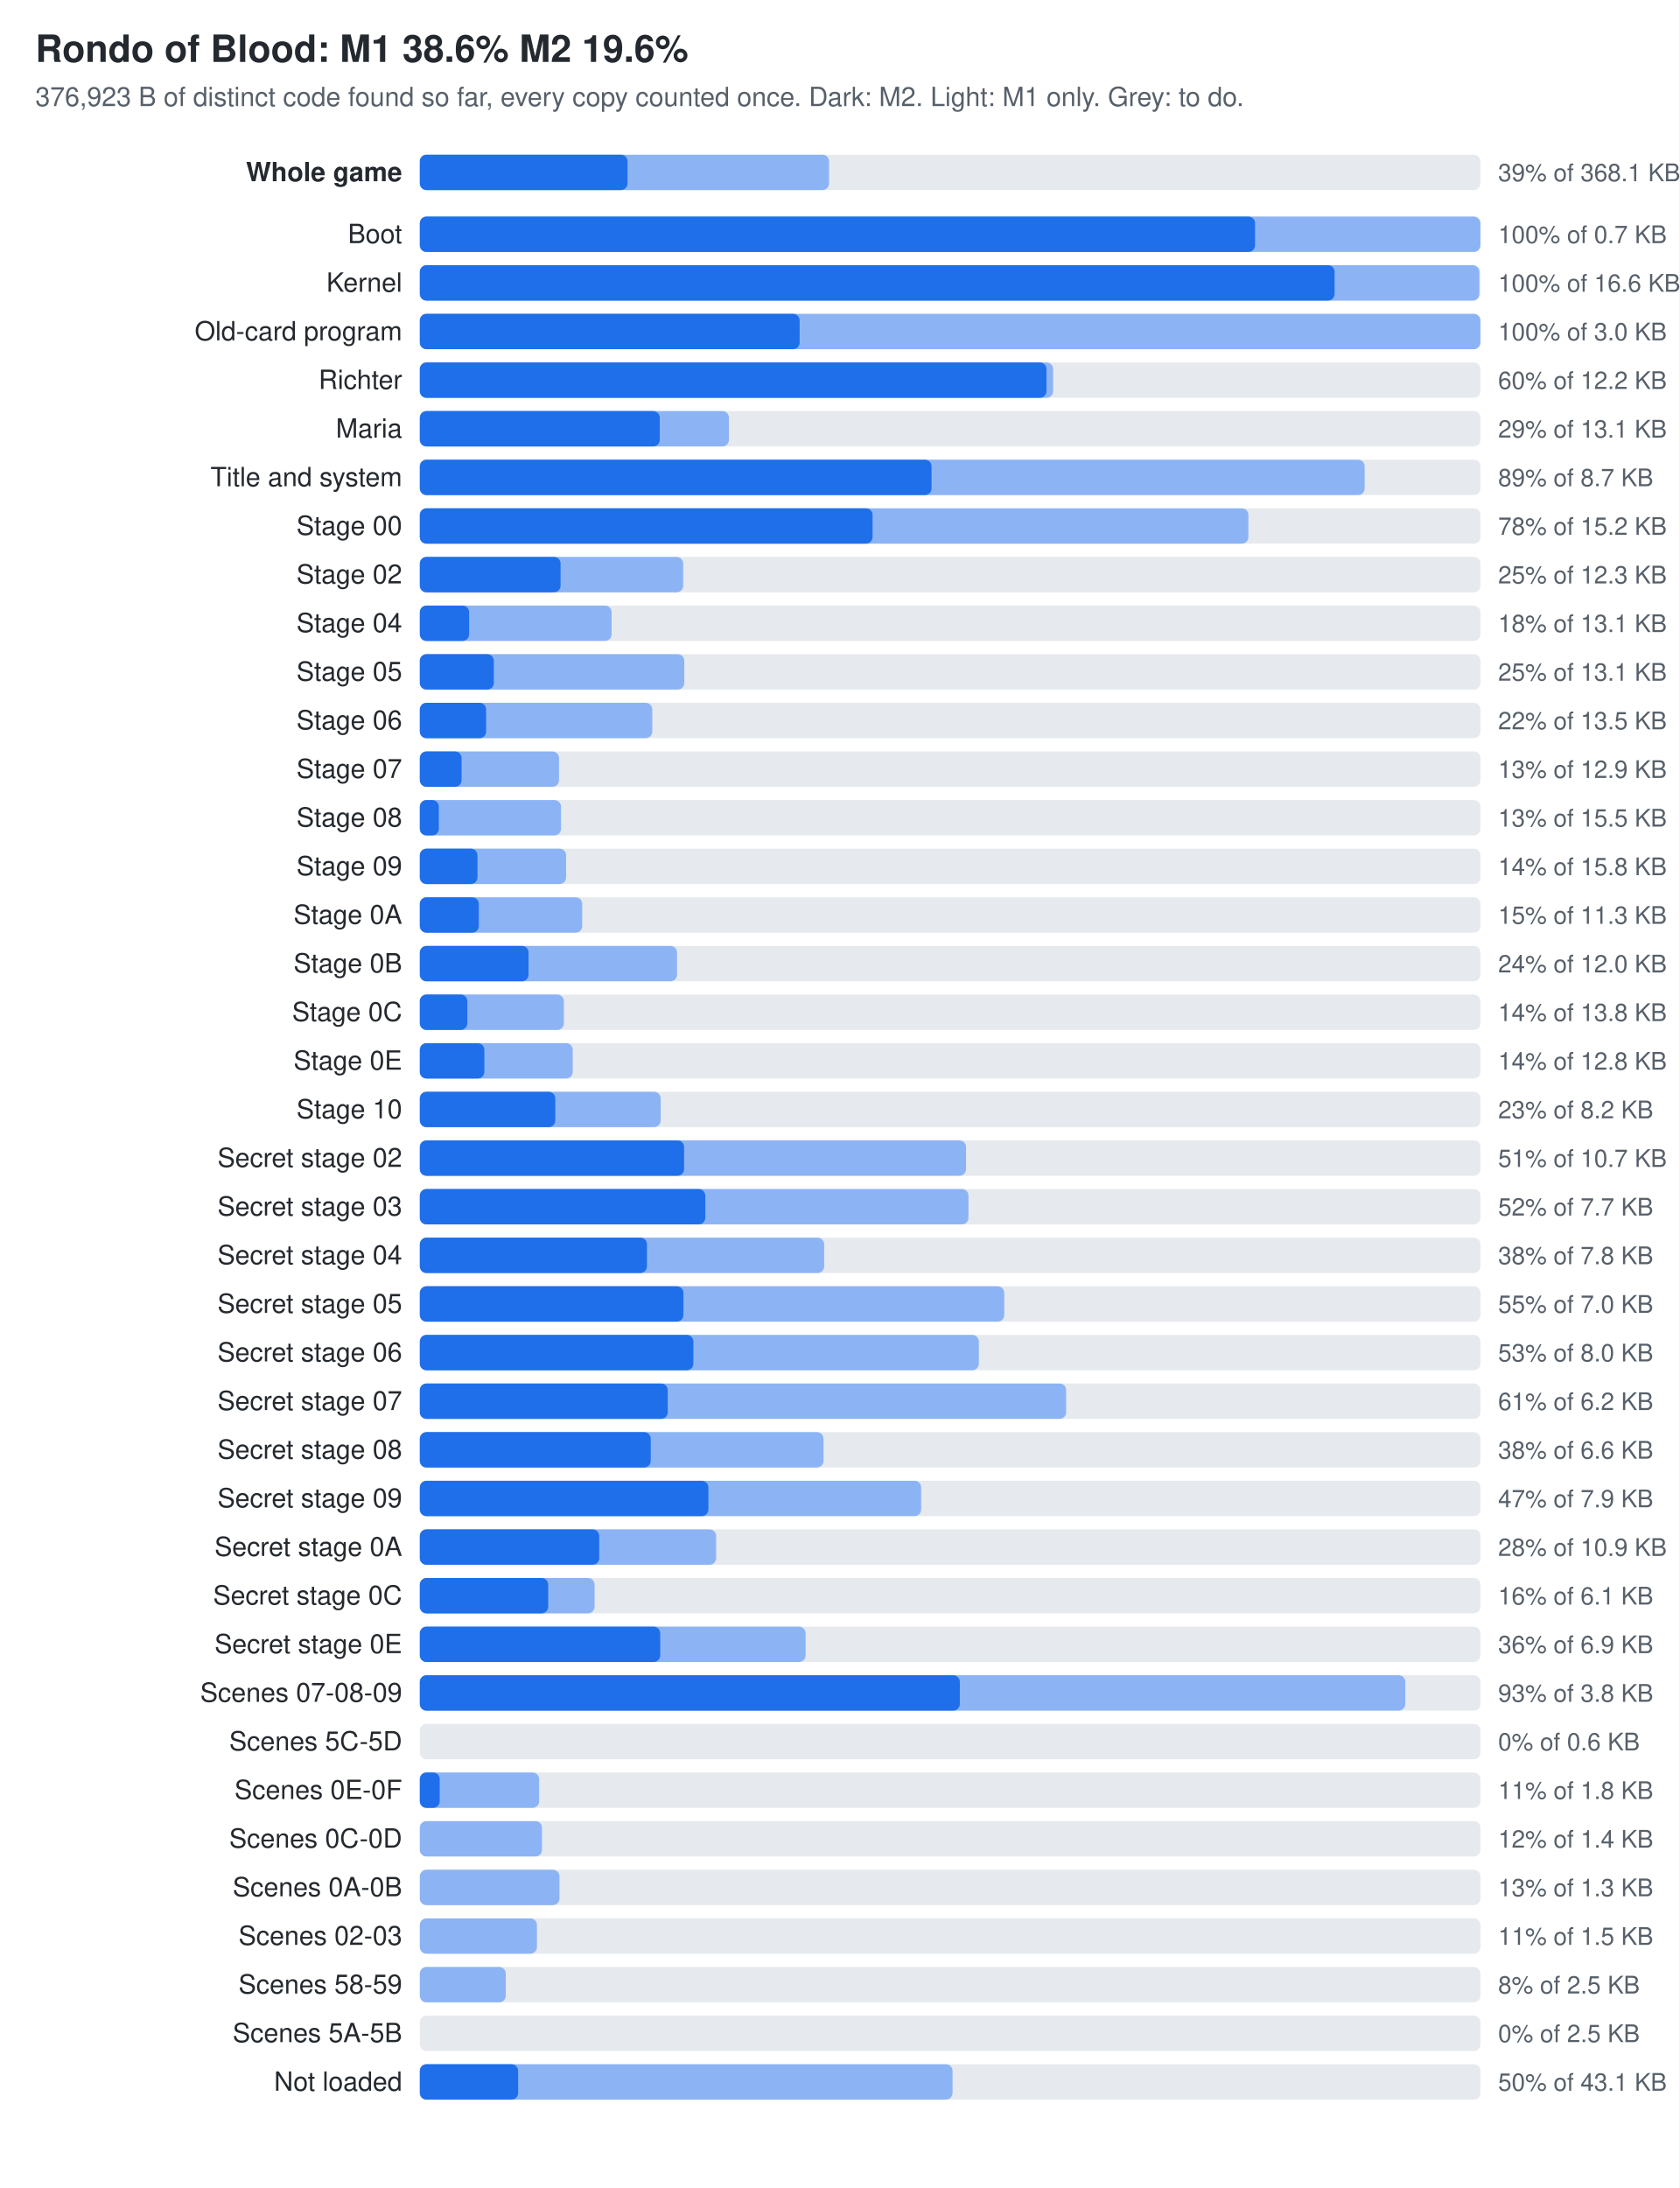
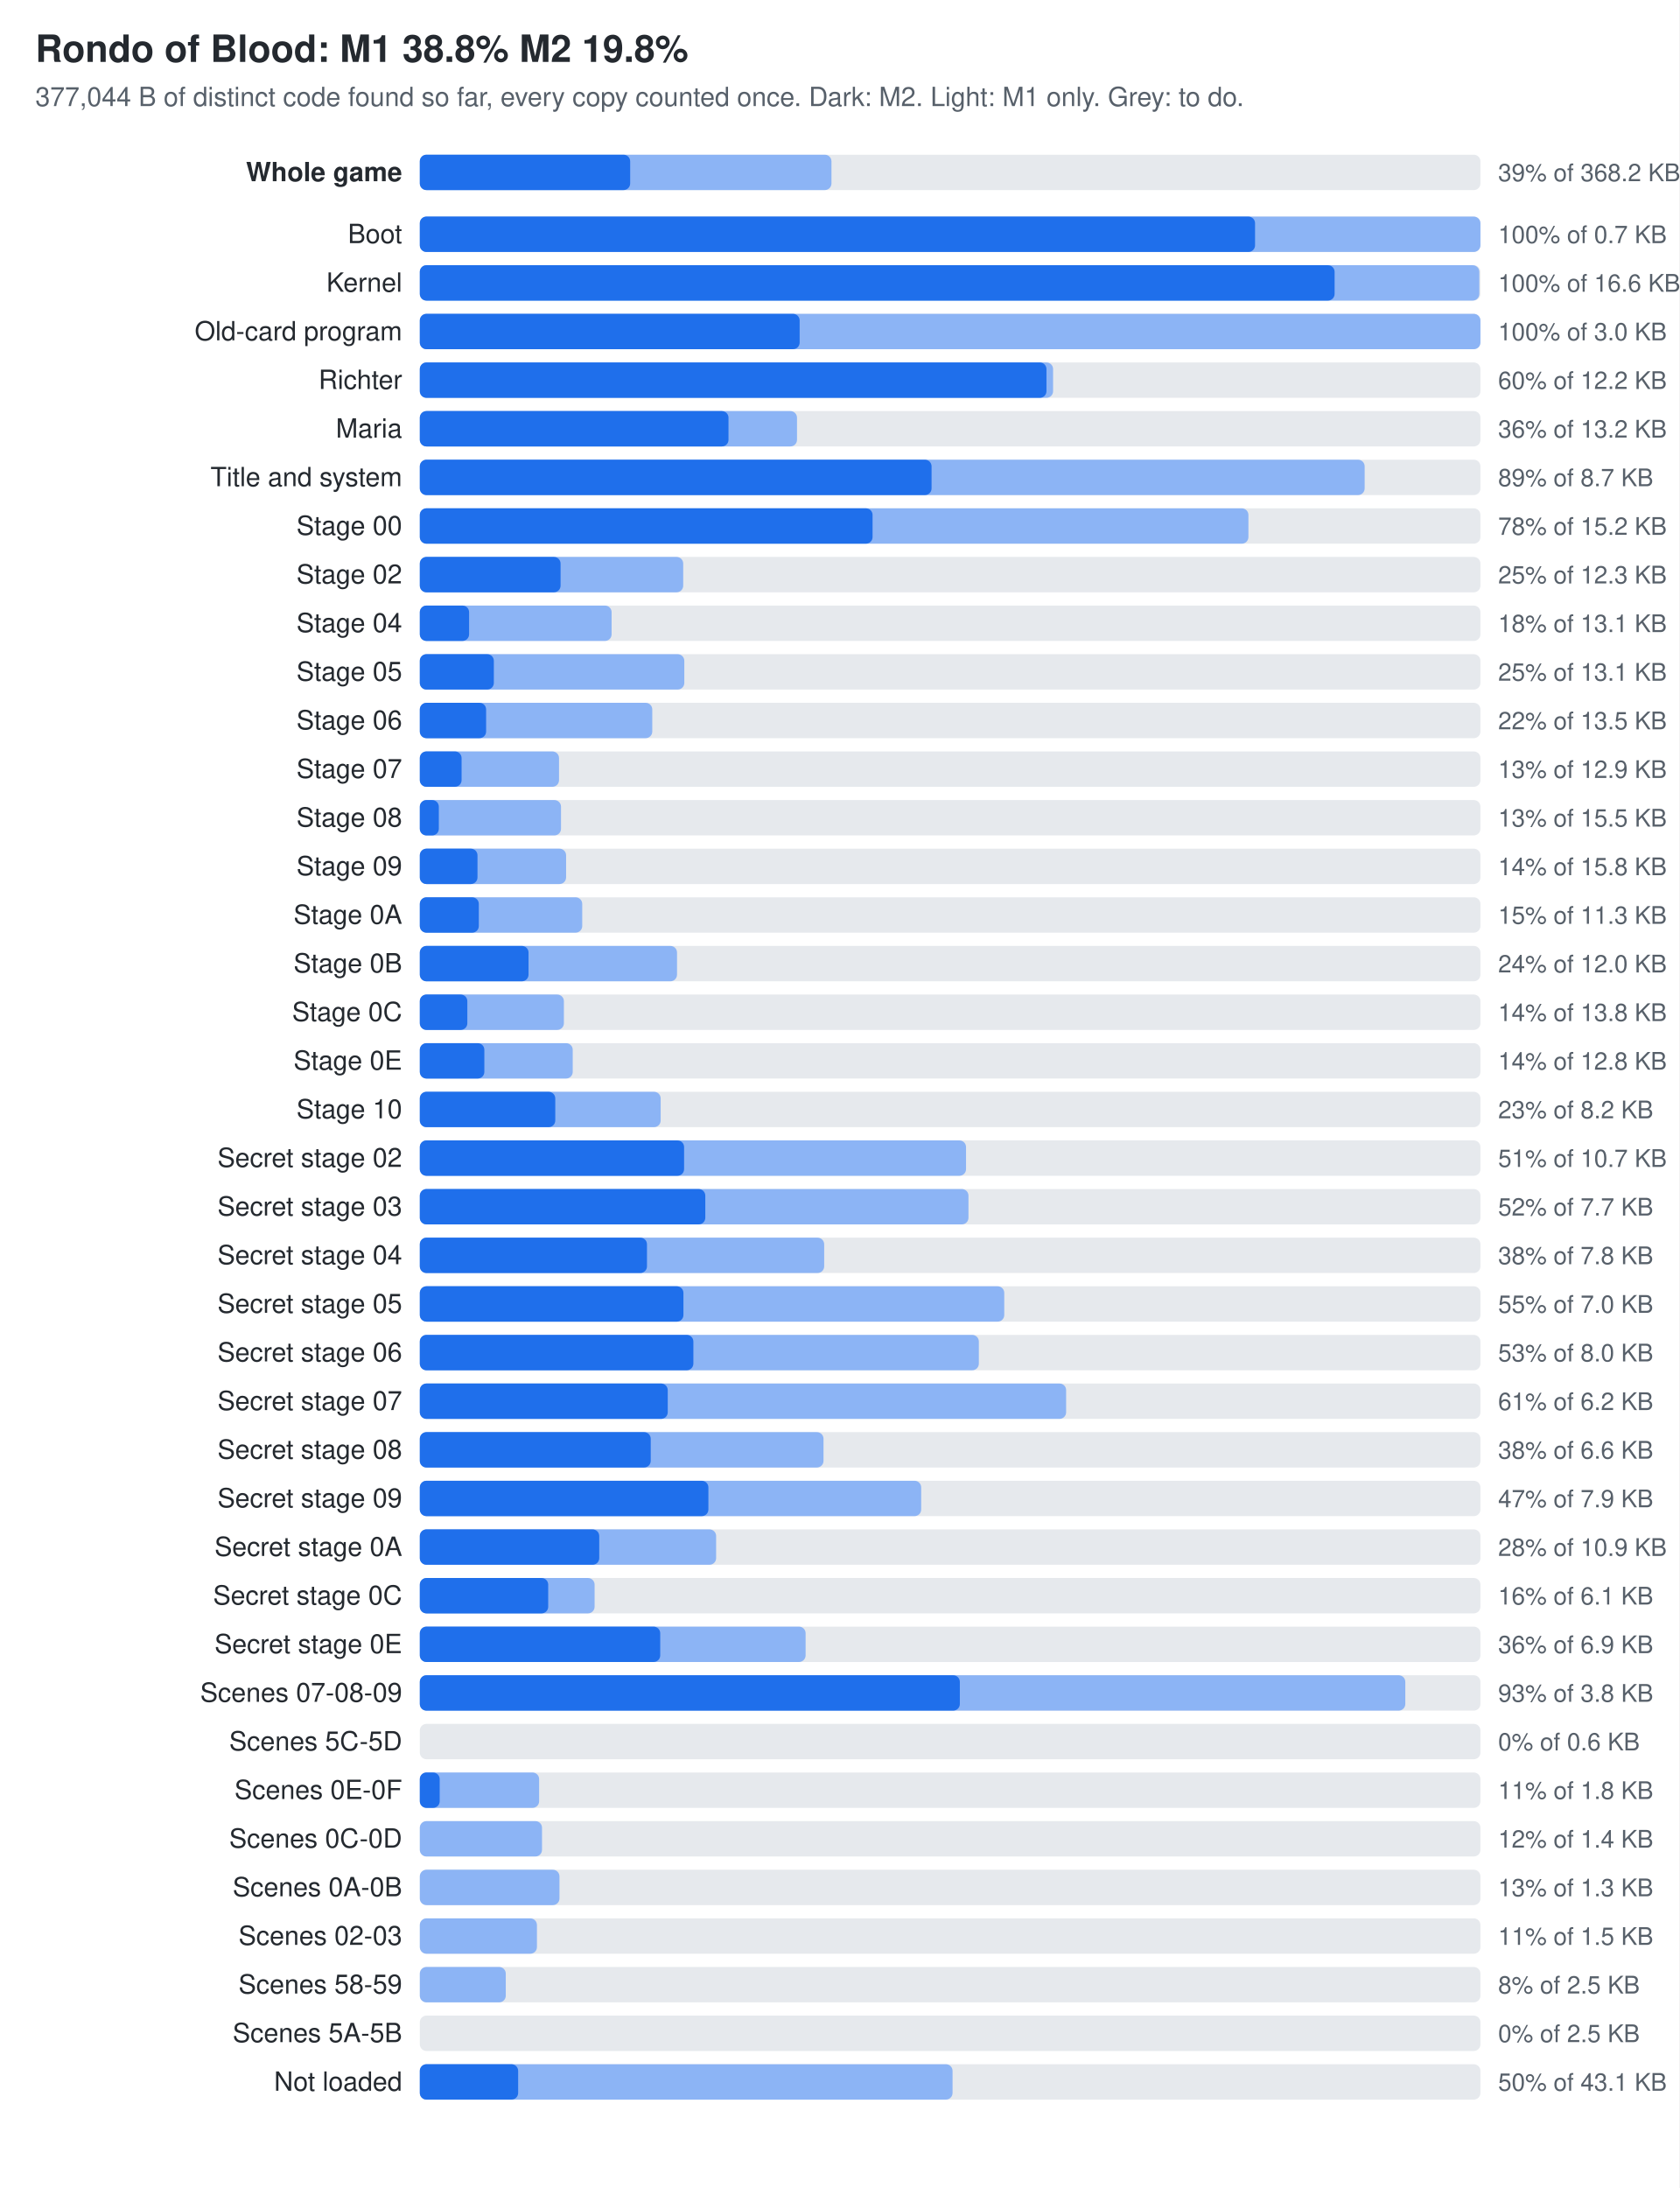
<svg xmlns="http://www.w3.org/2000/svg" width="760" height="990" viewBox="0 0 760 990" font-family="-apple-system,Segoe UI,Helvetica,Arial,sans-serif">
  <rect width="760" height="990" fill="#ffffff" />
-   <text x="16" y="28" font-size="17" font-weight="600" fill="#24292f">Rondo of Blood: M1 38.6%  M2 19.6%</text>
-   <text x="16" y="48" font-size="12" fill="#57606a">376,923 B of distinct code found so far, every copy counted once. Dark: M2. Light: M1 only. Grey: to do.</text>
+   <text x="16" y="28" font-size="17" font-weight="600" fill="#24292f">Rondo of Blood: M1 38.8%  M2 19.8%</text>
+   <text x="16" y="48" font-size="12" fill="#57606a">377,044 B of distinct code found so far, every copy counted once. Dark: M2. Light: M1 only. Grey: to do.</text>
  <text x="182" y="82" font-size="12" text-anchor="end" fill="#24292f" font-weight="600">Whole game</text>
  <rect x="190" y="70" width="480" height="16" rx="3" fill="#e6e9ed" />
-   <rect x="190" y="70" width="185.2" height="16" rx="3" fill="#8cb4f5" />
-   <rect x="190" y="70" width="94.0" height="16" rx="3" fill="#1f6feb" />
-   <text x="678" y="82" font-size="11" fill="#57606a">39% of 368.1 KB</text>
+   <rect x="190" y="70" width="186.3" height="16" rx="3" fill="#8cb4f5" />
+   <rect x="190" y="70" width="95.2" height="16" rx="3" fill="#1f6feb" />
+   <text x="678" y="82" font-size="11" fill="#57606a">39% of 368.2 KB</text>
  <text x="182" y="110" font-size="12" text-anchor="end" fill="#24292f">Boot</text>
  <rect x="190" y="98" width="480" height="16" rx="3" fill="#e6e9ed" />
  <rect x="190" y="98" width="480.0" height="16" rx="3" fill="#8cb4f5" />
  <rect x="190" y="98" width="378.0" height="16" rx="3" fill="#1f6feb" />
  <text x="678" y="110" font-size="11" fill="#57606a">100% of 0.7 KB</text>
  <text x="182" y="132" font-size="12" text-anchor="end" fill="#24292f">Kernel</text>
  <rect x="190" y="120" width="480" height="16" rx="3" fill="#e6e9ed" />
  <rect x="190" y="120" width="479.5" height="16" rx="3" fill="#8cb4f5" />
  <rect x="190" y="120" width="414.0" height="16" rx="3" fill="#1f6feb" />
  <text x="678" y="132" font-size="11" fill="#57606a">100% of 16.6 KB</text>
  <text x="182" y="154" font-size="12" text-anchor="end" fill="#24292f">Old-card program</text>
  <rect x="190" y="142" width="480" height="16" rx="3" fill="#e6e9ed" />
  <rect x="190" y="142" width="480.0" height="16" rx="3" fill="#8cb4f5" />
  <rect x="190" y="142" width="171.9" height="16" rx="3" fill="#1f6feb" />
  <text x="678" y="154" font-size="11" fill="#57606a">100% of 3.0 KB</text>
  <text x="182" y="176" font-size="12" text-anchor="end" fill="#24292f">Richter</text>
  <rect x="190" y="164" width="480" height="16" rx="3" fill="#e6e9ed" />
  <rect x="190" y="164" width="286.6" height="16" rx="3" fill="#8cb4f5" />
  <rect x="190" y="164" width="283.6" height="16" rx="3" fill="#1f6feb" />
  <text x="678" y="176" font-size="11" fill="#57606a">60% of 12.2 KB</text>
  <text x="182" y="198" font-size="12" text-anchor="end" fill="#24292f">Maria</text>
  <rect x="190" y="186" width="480" height="16" rx="3" fill="#e6e9ed" />
-   <rect x="190" y="186" width="139.9" height="16" rx="3" fill="#8cb4f5" />
-   <rect x="190" y="186" width="108.6" height="16" rx="3" fill="#1f6feb" />
-   <text x="678" y="198" font-size="11" fill="#57606a">29% of 13.1 KB</text>
+   <rect x="190" y="186" width="170.7" height="16" rx="3" fill="#8cb4f5" />
+   <rect x="190" y="186" width="139.7" height="16" rx="3" fill="#1f6feb" />
+   <text x="678" y="198" font-size="11" fill="#57606a">36% of 13.2 KB</text>
  <text x="182" y="220" font-size="12" text-anchor="end" fill="#24292f">Title and system</text>
  <rect x="190" y="208" width="480" height="16" rx="3" fill="#e6e9ed" />
  <rect x="190" y="208" width="427.6" height="16" rx="3" fill="#8cb4f5" />
  <rect x="190" y="208" width="231.6" height="16" rx="3" fill="#1f6feb" />
  <text x="678" y="220" font-size="11" fill="#57606a">89% of 8.7 KB</text>
  <text x="182" y="242" font-size="12" text-anchor="end" fill="#24292f">Stage 00</text>
  <rect x="190" y="230" width="480" height="16" rx="3" fill="#e6e9ed" />
  <rect x="190" y="230" width="375.0" height="16" rx="3" fill="#8cb4f5" />
  <rect x="190" y="230" width="204.9" height="16" rx="3" fill="#1f6feb" />
  <text x="678" y="242" font-size="11" fill="#57606a">78% of 15.2 KB</text>
  <text x="182" y="264" font-size="12" text-anchor="end" fill="#24292f">Stage 02</text>
  <rect x="190" y="252" width="480" height="16" rx="3" fill="#e6e9ed" />
  <rect x="190" y="252" width="119.2" height="16" rx="3" fill="#8cb4f5" />
  <rect x="190" y="252" width="63.7" height="16" rx="3" fill="#1f6feb" />
  <text x="678" y="264" font-size="11" fill="#57606a">25% of 12.3 KB</text>
  <text x="182" y="286" font-size="12" text-anchor="end" fill="#24292f">Stage 04</text>
  <rect x="190" y="274" width="480" height="16" rx="3" fill="#e6e9ed" />
  <rect x="190" y="274" width="86.8" height="16" rx="3" fill="#8cb4f5" />
  <rect x="190" y="274" width="22.3" height="16" rx="3" fill="#1f6feb" />
  <text x="678" y="286" font-size="11" fill="#57606a">18% of 13.1 KB</text>
  <text x="182" y="308" font-size="12" text-anchor="end" fill="#24292f">Stage 05</text>
  <rect x="190" y="296" width="480" height="16" rx="3" fill="#e6e9ed" />
  <rect x="190" y="296" width="119.7" height="16" rx="3" fill="#8cb4f5" />
  <rect x="190" y="296" width="33.5" height="16" rx="3" fill="#1f6feb" />
  <text x="678" y="308" font-size="11" fill="#57606a">25% of 13.1 KB</text>
  <text x="182" y="330" font-size="12" text-anchor="end" fill="#24292f">Stage 06</text>
  <rect x="190" y="318" width="480" height="16" rx="3" fill="#e6e9ed" />
  <rect x="190" y="318" width="105.2" height="16" rx="3" fill="#8cb4f5" />
  <rect x="190" y="318" width="30.0" height="16" rx="3" fill="#1f6feb" />
  <text x="678" y="330" font-size="11" fill="#57606a">22% of 13.5 KB</text>
  <text x="182" y="352" font-size="12" text-anchor="end" fill="#24292f">Stage 07</text>
  <rect x="190" y="340" width="480" height="16" rx="3" fill="#e6e9ed" />
  <rect x="190" y="340" width="63.0" height="16" rx="3" fill="#8cb4f5" />
  <rect x="190" y="340" width="18.9" height="16" rx="3" fill="#1f6feb" />
  <text x="678" y="352" font-size="11" fill="#57606a">13% of 12.9 KB</text>
  <text x="182" y="374" font-size="12" text-anchor="end" fill="#24292f">Stage 08</text>
  <rect x="190" y="362" width="480" height="16" rx="3" fill="#e6e9ed" />
  <rect x="190" y="362" width="63.9" height="16" rx="3" fill="#8cb4f5" />
  <rect x="190" y="362" width="8.6" height="16" rx="3" fill="#1f6feb" />
  <text x="678" y="374" font-size="11" fill="#57606a">13% of 15.5 KB</text>
  <text x="182" y="396" font-size="12" text-anchor="end" fill="#24292f">Stage 09</text>
  <rect x="190" y="384" width="480" height="16" rx="3" fill="#e6e9ed" />
  <rect x="190" y="384" width="66.2" height="16" rx="3" fill="#8cb4f5" />
  <rect x="190" y="384" width="26.1" height="16" rx="3" fill="#1f6feb" />
  <text x="678" y="396" font-size="11" fill="#57606a">14% of 15.8 KB</text>
  <text x="182" y="418" font-size="12" text-anchor="end" fill="#24292f">Stage 0A</text>
  <rect x="190" y="406" width="480" height="16" rx="3" fill="#e6e9ed" />
  <rect x="190" y="406" width="73.5" height="16" rx="3" fill="#8cb4f5" />
  <rect x="190" y="406" width="26.7" height="16" rx="3" fill="#1f6feb" />
  <text x="678" y="418" font-size="11" fill="#57606a">15% of 11.3 KB</text>
  <text x="182" y="440" font-size="12" text-anchor="end" fill="#24292f">Stage 0B</text>
  <rect x="190" y="428" width="480" height="16" rx="3" fill="#e6e9ed" />
  <rect x="190" y="428" width="116.4" height="16" rx="3" fill="#8cb4f5" />
  <rect x="190" y="428" width="49.2" height="16" rx="3" fill="#1f6feb" />
  <text x="678" y="440" font-size="11" fill="#57606a">24% of 12.0 KB</text>
  <text x="182" y="462" font-size="12" text-anchor="end" fill="#24292f">Stage 0C</text>
  <rect x="190" y="450" width="480" height="16" rx="3" fill="#e6e9ed" />
  <rect x="190" y="450" width="65.2" height="16" rx="3" fill="#8cb4f5" />
  <rect x="190" y="450" width="21.5" height="16" rx="3" fill="#1f6feb" />
  <text x="678" y="462" font-size="11" fill="#57606a">14% of 13.8 KB</text>
  <text x="182" y="484" font-size="12" text-anchor="end" fill="#24292f">Stage 0E</text>
  <rect x="190" y="472" width="480" height="16" rx="3" fill="#e6e9ed" />
  <rect x="190" y="472" width="69.2" height="16" rx="3" fill="#8cb4f5" />
  <rect x="190" y="472" width="29.2" height="16" rx="3" fill="#1f6feb" />
  <text x="678" y="484" font-size="11" fill="#57606a">14% of 12.8 KB</text>
  <text x="182" y="506" font-size="12" text-anchor="end" fill="#24292f">Stage 10</text>
  <rect x="190" y="494" width="480" height="16" rx="3" fill="#e6e9ed" />
  <rect x="190" y="494" width="109.0" height="16" rx="3" fill="#8cb4f5" />
  <rect x="190" y="494" width="61.3" height="16" rx="3" fill="#1f6feb" />
  <text x="678" y="506" font-size="11" fill="#57606a">23% of 8.2 KB</text>
  <text x="182" y="528" font-size="12" text-anchor="end" fill="#24292f">Secret stage 02</text>
  <rect x="190" y="516" width="480" height="16" rx="3" fill="#e6e9ed" />
  <rect x="190" y="516" width="247.2" height="16" rx="3" fill="#8cb4f5" />
  <rect x="190" y="516" width="119.6" height="16" rx="3" fill="#1f6feb" />
  <text x="678" y="528" font-size="11" fill="#57606a">51% of 10.7 KB</text>
  <text x="182" y="550" font-size="12" text-anchor="end" fill="#24292f">Secret stage 03</text>
  <rect x="190" y="538" width="480" height="16" rx="3" fill="#e6e9ed" />
  <rect x="190" y="538" width="248.3" height="16" rx="3" fill="#8cb4f5" />
  <rect x="190" y="538" width="129.2" height="16" rx="3" fill="#1f6feb" />
  <text x="678" y="550" font-size="11" fill="#57606a">52% of 7.7 KB</text>
  <text x="182" y="572" font-size="12" text-anchor="end" fill="#24292f">Secret stage 04</text>
  <rect x="190" y="560" width="480" height="16" rx="3" fill="#e6e9ed" />
  <rect x="190" y="560" width="183.0" height="16" rx="3" fill="#8cb4f5" />
  <rect x="190" y="560" width="102.8" height="16" rx="3" fill="#1f6feb" />
  <text x="678" y="572" font-size="11" fill="#57606a">38% of 7.8 KB</text>
  <text x="182" y="594" font-size="12" text-anchor="end" fill="#24292f">Secret stage 05</text>
  <rect x="190" y="582" width="480" height="16" rx="3" fill="#e6e9ed" />
  <rect x="190" y="582" width="264.5" height="16" rx="3" fill="#8cb4f5" />
  <rect x="190" y="582" width="119.3" height="16" rx="3" fill="#1f6feb" />
  <text x="678" y="594" font-size="11" fill="#57606a">55% of 7.0 KB</text>
  <text x="182" y="616" font-size="12" text-anchor="end" fill="#24292f">Secret stage 06</text>
  <rect x="190" y="604" width="480" height="16" rx="3" fill="#e6e9ed" />
  <rect x="190" y="604" width="253.0" height="16" rx="3" fill="#8cb4f5" />
  <rect x="190" y="604" width="123.8" height="16" rx="3" fill="#1f6feb" />
  <text x="678" y="616" font-size="11" fill="#57606a">53% of 8.0 KB</text>
  <text x="182" y="638" font-size="12" text-anchor="end" fill="#24292f">Secret stage 07</text>
  <rect x="190" y="626" width="480" height="16" rx="3" fill="#e6e9ed" />
  <rect x="190" y="626" width="292.5" height="16" rx="3" fill="#8cb4f5" />
  <rect x="190" y="626" width="112.2" height="16" rx="3" fill="#1f6feb" />
  <text x="678" y="638" font-size="11" fill="#57606a">61% of 6.2 KB</text>
  <text x="182" y="660" font-size="12" text-anchor="end" fill="#24292f">Secret stage 08</text>
  <rect x="190" y="648" width="480" height="16" rx="3" fill="#e6e9ed" />
  <rect x="190" y="648" width="182.7" height="16" rx="3" fill="#8cb4f5" />
  <rect x="190" y="648" width="104.5" height="16" rx="3" fill="#1f6feb" />
  <text x="678" y="660" font-size="11" fill="#57606a">38% of 6.6 KB</text>
  <text x="182" y="682" font-size="12" text-anchor="end" fill="#24292f">Secret stage 09</text>
  <rect x="190" y="670" width="480" height="16" rx="3" fill="#e6e9ed" />
  <rect x="190" y="670" width="226.9" height="16" rx="3" fill="#8cb4f5" />
  <rect x="190" y="670" width="130.6" height="16" rx="3" fill="#1f6feb" />
  <text x="678" y="682" font-size="11" fill="#57606a">47% of 7.9 KB</text>
  <text x="182" y="704" font-size="12" text-anchor="end" fill="#24292f">Secret stage 0A</text>
  <rect x="190" y="692" width="480" height="16" rx="3" fill="#e6e9ed" />
  <rect x="190" y="692" width="134.1" height="16" rx="3" fill="#8cb4f5" />
  <rect x="190" y="692" width="81.2" height="16" rx="3" fill="#1f6feb" />
  <text x="678" y="704" font-size="11" fill="#57606a">28% of 10.9 KB</text>
  <text x="182" y="726" font-size="12" text-anchor="end" fill="#24292f">Secret stage 0C</text>
  <rect x="190" y="714" width="480" height="16" rx="3" fill="#e6e9ed" />
  <rect x="190" y="714" width="79.1" height="16" rx="3" fill="#8cb4f5" />
  <rect x="190" y="714" width="58.1" height="16" rx="3" fill="#1f6feb" />
  <text x="678" y="726" font-size="11" fill="#57606a">16% of 6.1 KB</text>
  <text x="182" y="748" font-size="12" text-anchor="end" fill="#24292f">Secret stage 0E</text>
  <rect x="190" y="736" width="480" height="16" rx="3" fill="#e6e9ed" />
  <rect x="190" y="736" width="174.6" height="16" rx="3" fill="#8cb4f5" />
  <rect x="190" y="736" width="108.8" height="16" rx="3" fill="#1f6feb" />
  <text x="678" y="748" font-size="11" fill="#57606a">36% of 6.9 KB</text>
  <text x="182" y="770" font-size="12" text-anchor="end" fill="#24292f">Scenes 07-08-09</text>
  <rect x="190" y="758" width="480" height="16" rx="3" fill="#e6e9ed" />
  <rect x="190" y="758" width="446.0" height="16" rx="3" fill="#8cb4f5" />
  <rect x="190" y="758" width="244.4" height="16" rx="3" fill="#1f6feb" />
  <text x="678" y="770" font-size="11" fill="#57606a">93% of 3.8 KB</text>
  <text x="182" y="792" font-size="12" text-anchor="end" fill="#24292f">Scenes 5C-5D</text>
  <rect x="190" y="780" width="480" height="16" rx="3" fill="#e6e9ed" />
  <text x="678" y="792" font-size="11" fill="#57606a">0% of 0.6 KB</text>
  <text x="182" y="814" font-size="12" text-anchor="end" fill="#24292f">Scenes 0E-0F</text>
  <rect x="190" y="802" width="480" height="16" rx="3" fill="#e6e9ed" />
  <rect x="190" y="802" width="54.0" height="16" rx="3" fill="#8cb4f5" />
  <rect x="190" y="802" width="9.0" height="16" rx="3" fill="#1f6feb" />
  <text x="678" y="814" font-size="11" fill="#57606a">11% of 1.8 KB</text>
  <text x="182" y="836" font-size="12" text-anchor="end" fill="#24292f">Scenes 0C-0D</text>
  <rect x="190" y="824" width="480" height="16" rx="3" fill="#e6e9ed" />
  <rect x="190" y="824" width="55.3" height="16" rx="3" fill="#8cb4f5" />
  <text x="678" y="836" font-size="11" fill="#57606a">12% of 1.4 KB</text>
  <text x="182" y="858" font-size="12" text-anchor="end" fill="#24292f">Scenes 0A-0B</text>
  <rect x="190" y="846" width="480" height="16" rx="3" fill="#e6e9ed" />
  <rect x="190" y="846" width="63.2" height="16" rx="3" fill="#8cb4f5" />
  <text x="678" y="858" font-size="11" fill="#57606a">13% of 1.3 KB</text>
  <text x="182" y="880" font-size="12" text-anchor="end" fill="#24292f">Scenes 02-03</text>
  <rect x="190" y="868" width="480" height="16" rx="3" fill="#e6e9ed" />
  <rect x="190" y="868" width="53.0" height="16" rx="3" fill="#8cb4f5" />
  <text x="678" y="880" font-size="11" fill="#57606a">11% of 1.5 KB</text>
  <text x="182" y="902" font-size="12" text-anchor="end" fill="#24292f">Scenes 58-59</text>
  <rect x="190" y="890" width="480" height="16" rx="3" fill="#e6e9ed" />
  <rect x="190" y="890" width="38.9" height="16" rx="3" fill="#8cb4f5" />
  <text x="678" y="902" font-size="11" fill="#57606a">8% of 2.5 KB</text>
  <text x="182" y="924" font-size="12" text-anchor="end" fill="#24292f">Scenes 5A-5B</text>
  <rect x="190" y="912" width="480" height="16" rx="3" fill="#e6e9ed" />
  <text x="678" y="924" font-size="11" fill="#57606a">0% of 2.5 KB</text>
  <text x="182" y="946" font-size="12" text-anchor="end" fill="#24292f">Not loaded</text>
  <rect x="190" y="934" width="480" height="16" rx="3" fill="#e6e9ed" />
  <rect x="190" y="934" width="241.1" height="16" rx="3" fill="#8cb4f5" />
  <rect x="190" y="934" width="44.5" height="16" rx="3" fill="#1f6feb" />
  <text x="678" y="946" font-size="11" fill="#57606a">50% of 43.1 KB</text>
</svg>
